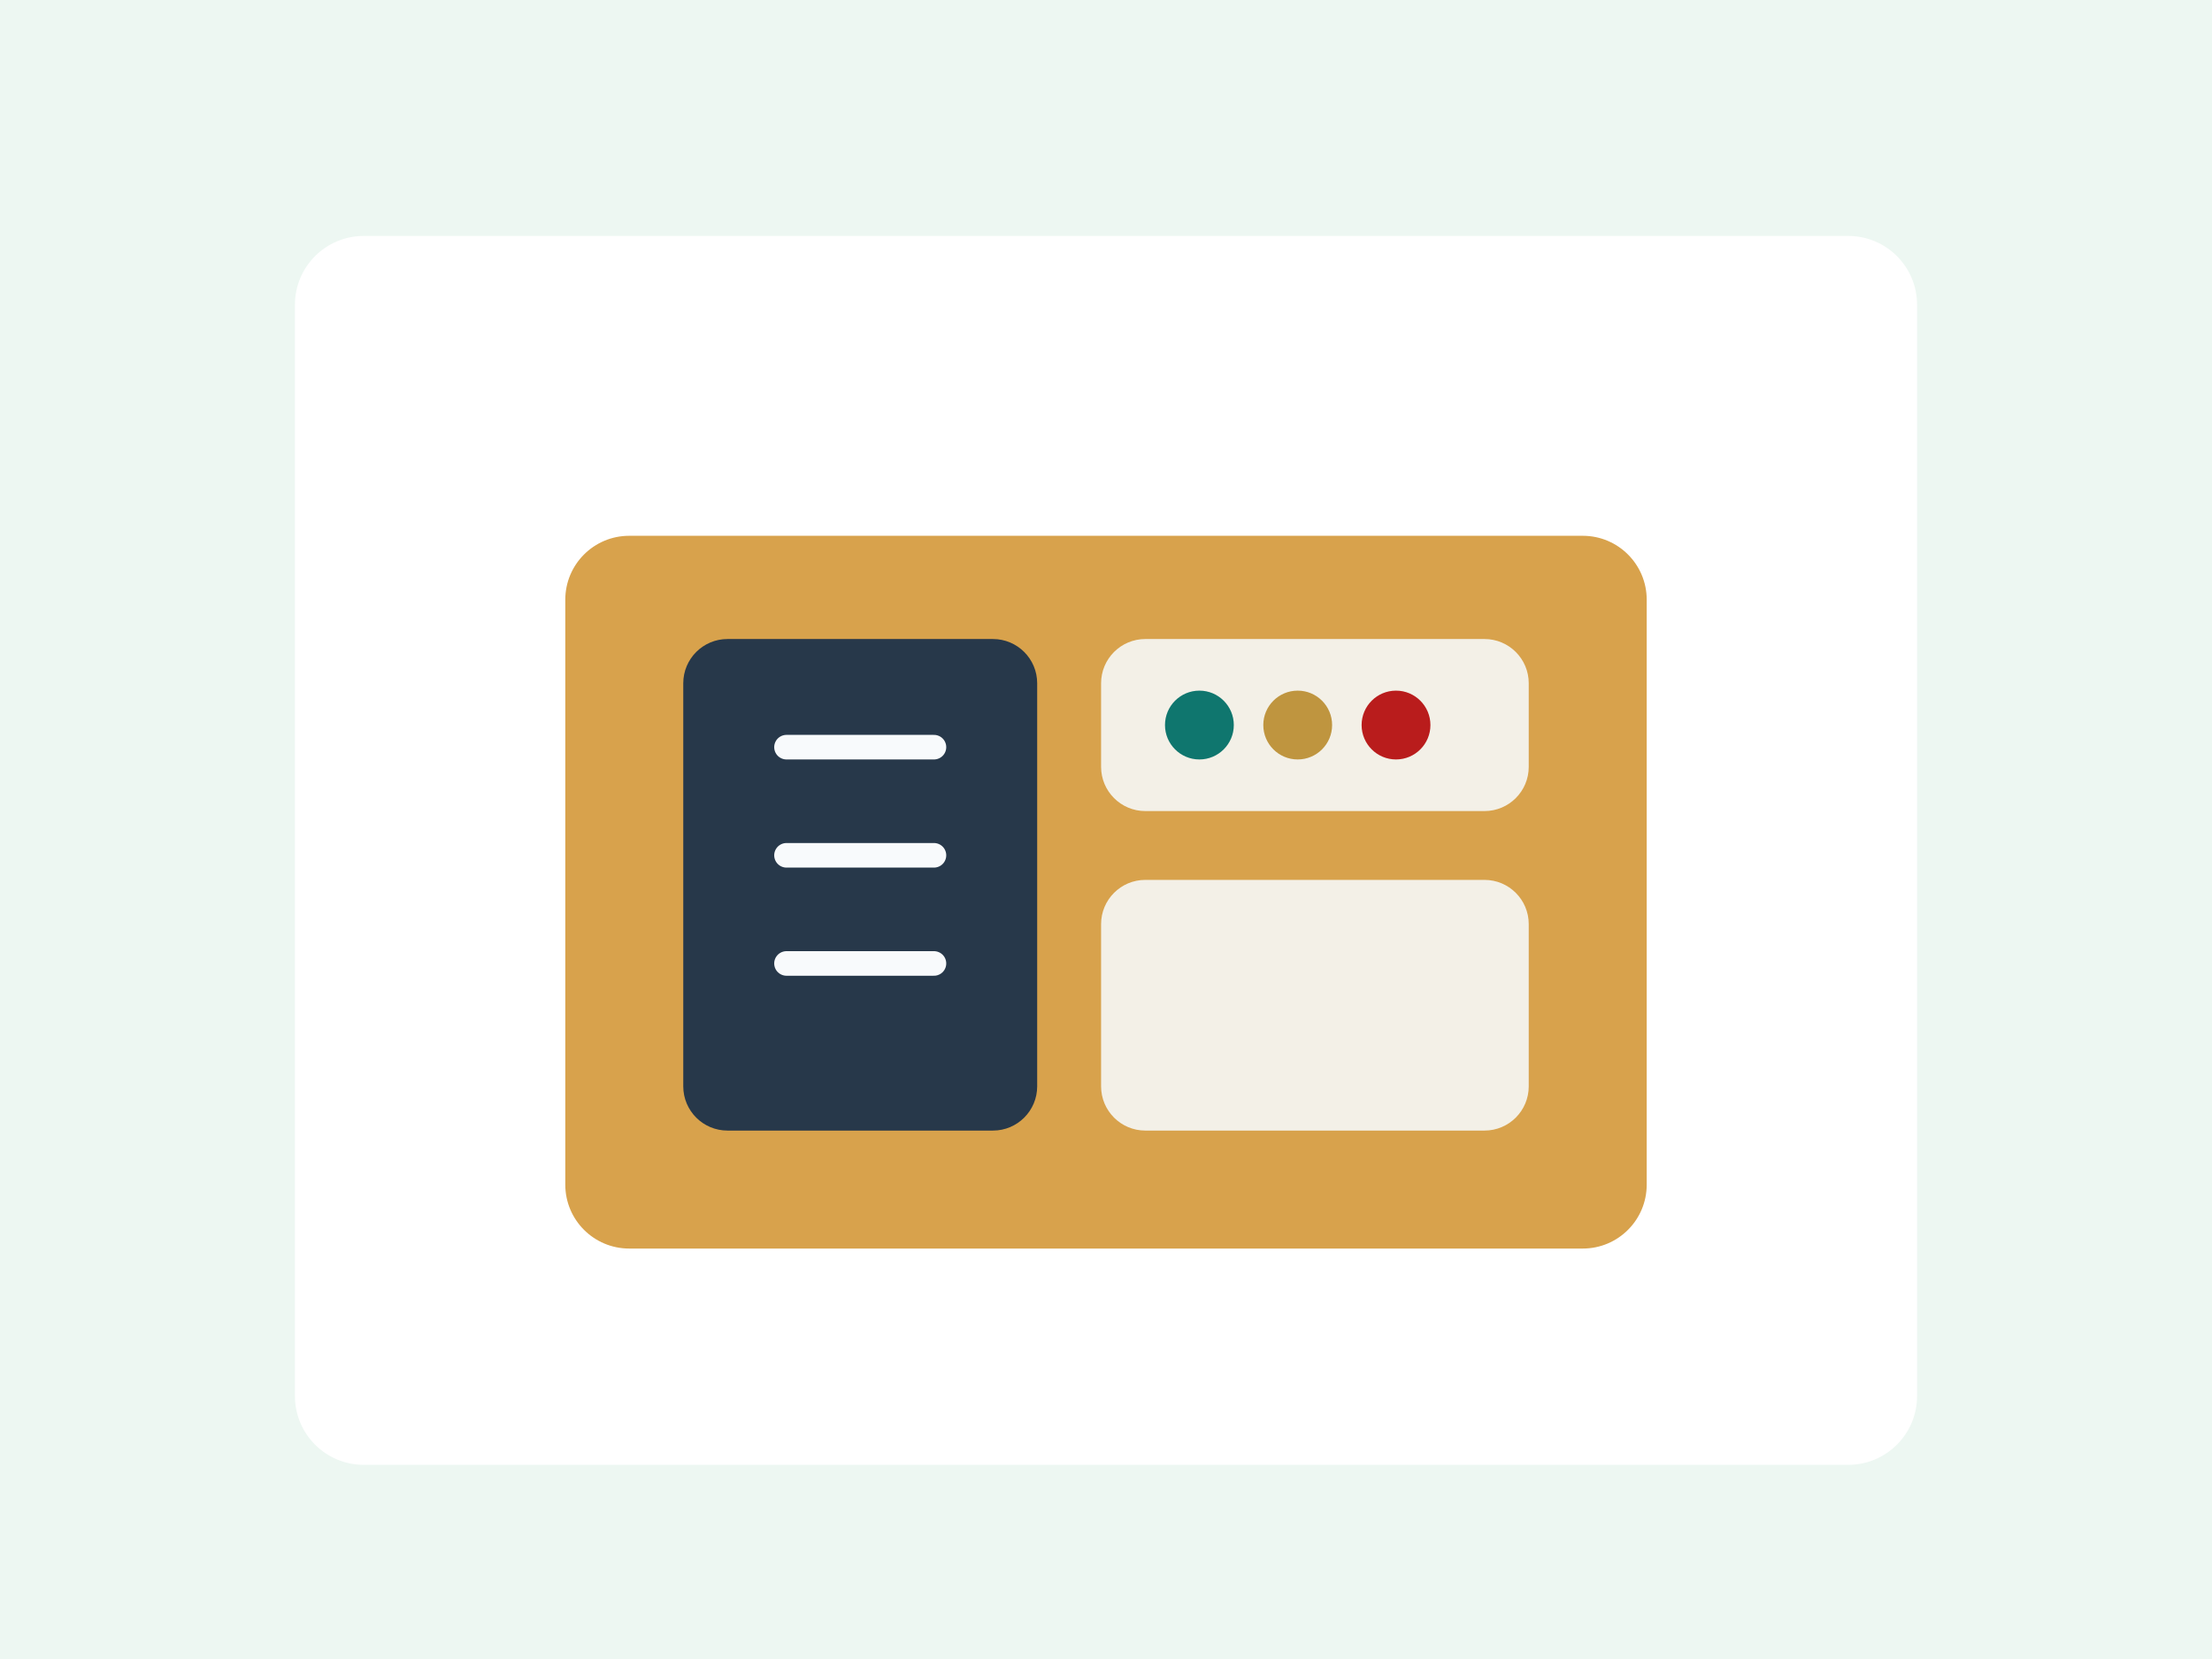
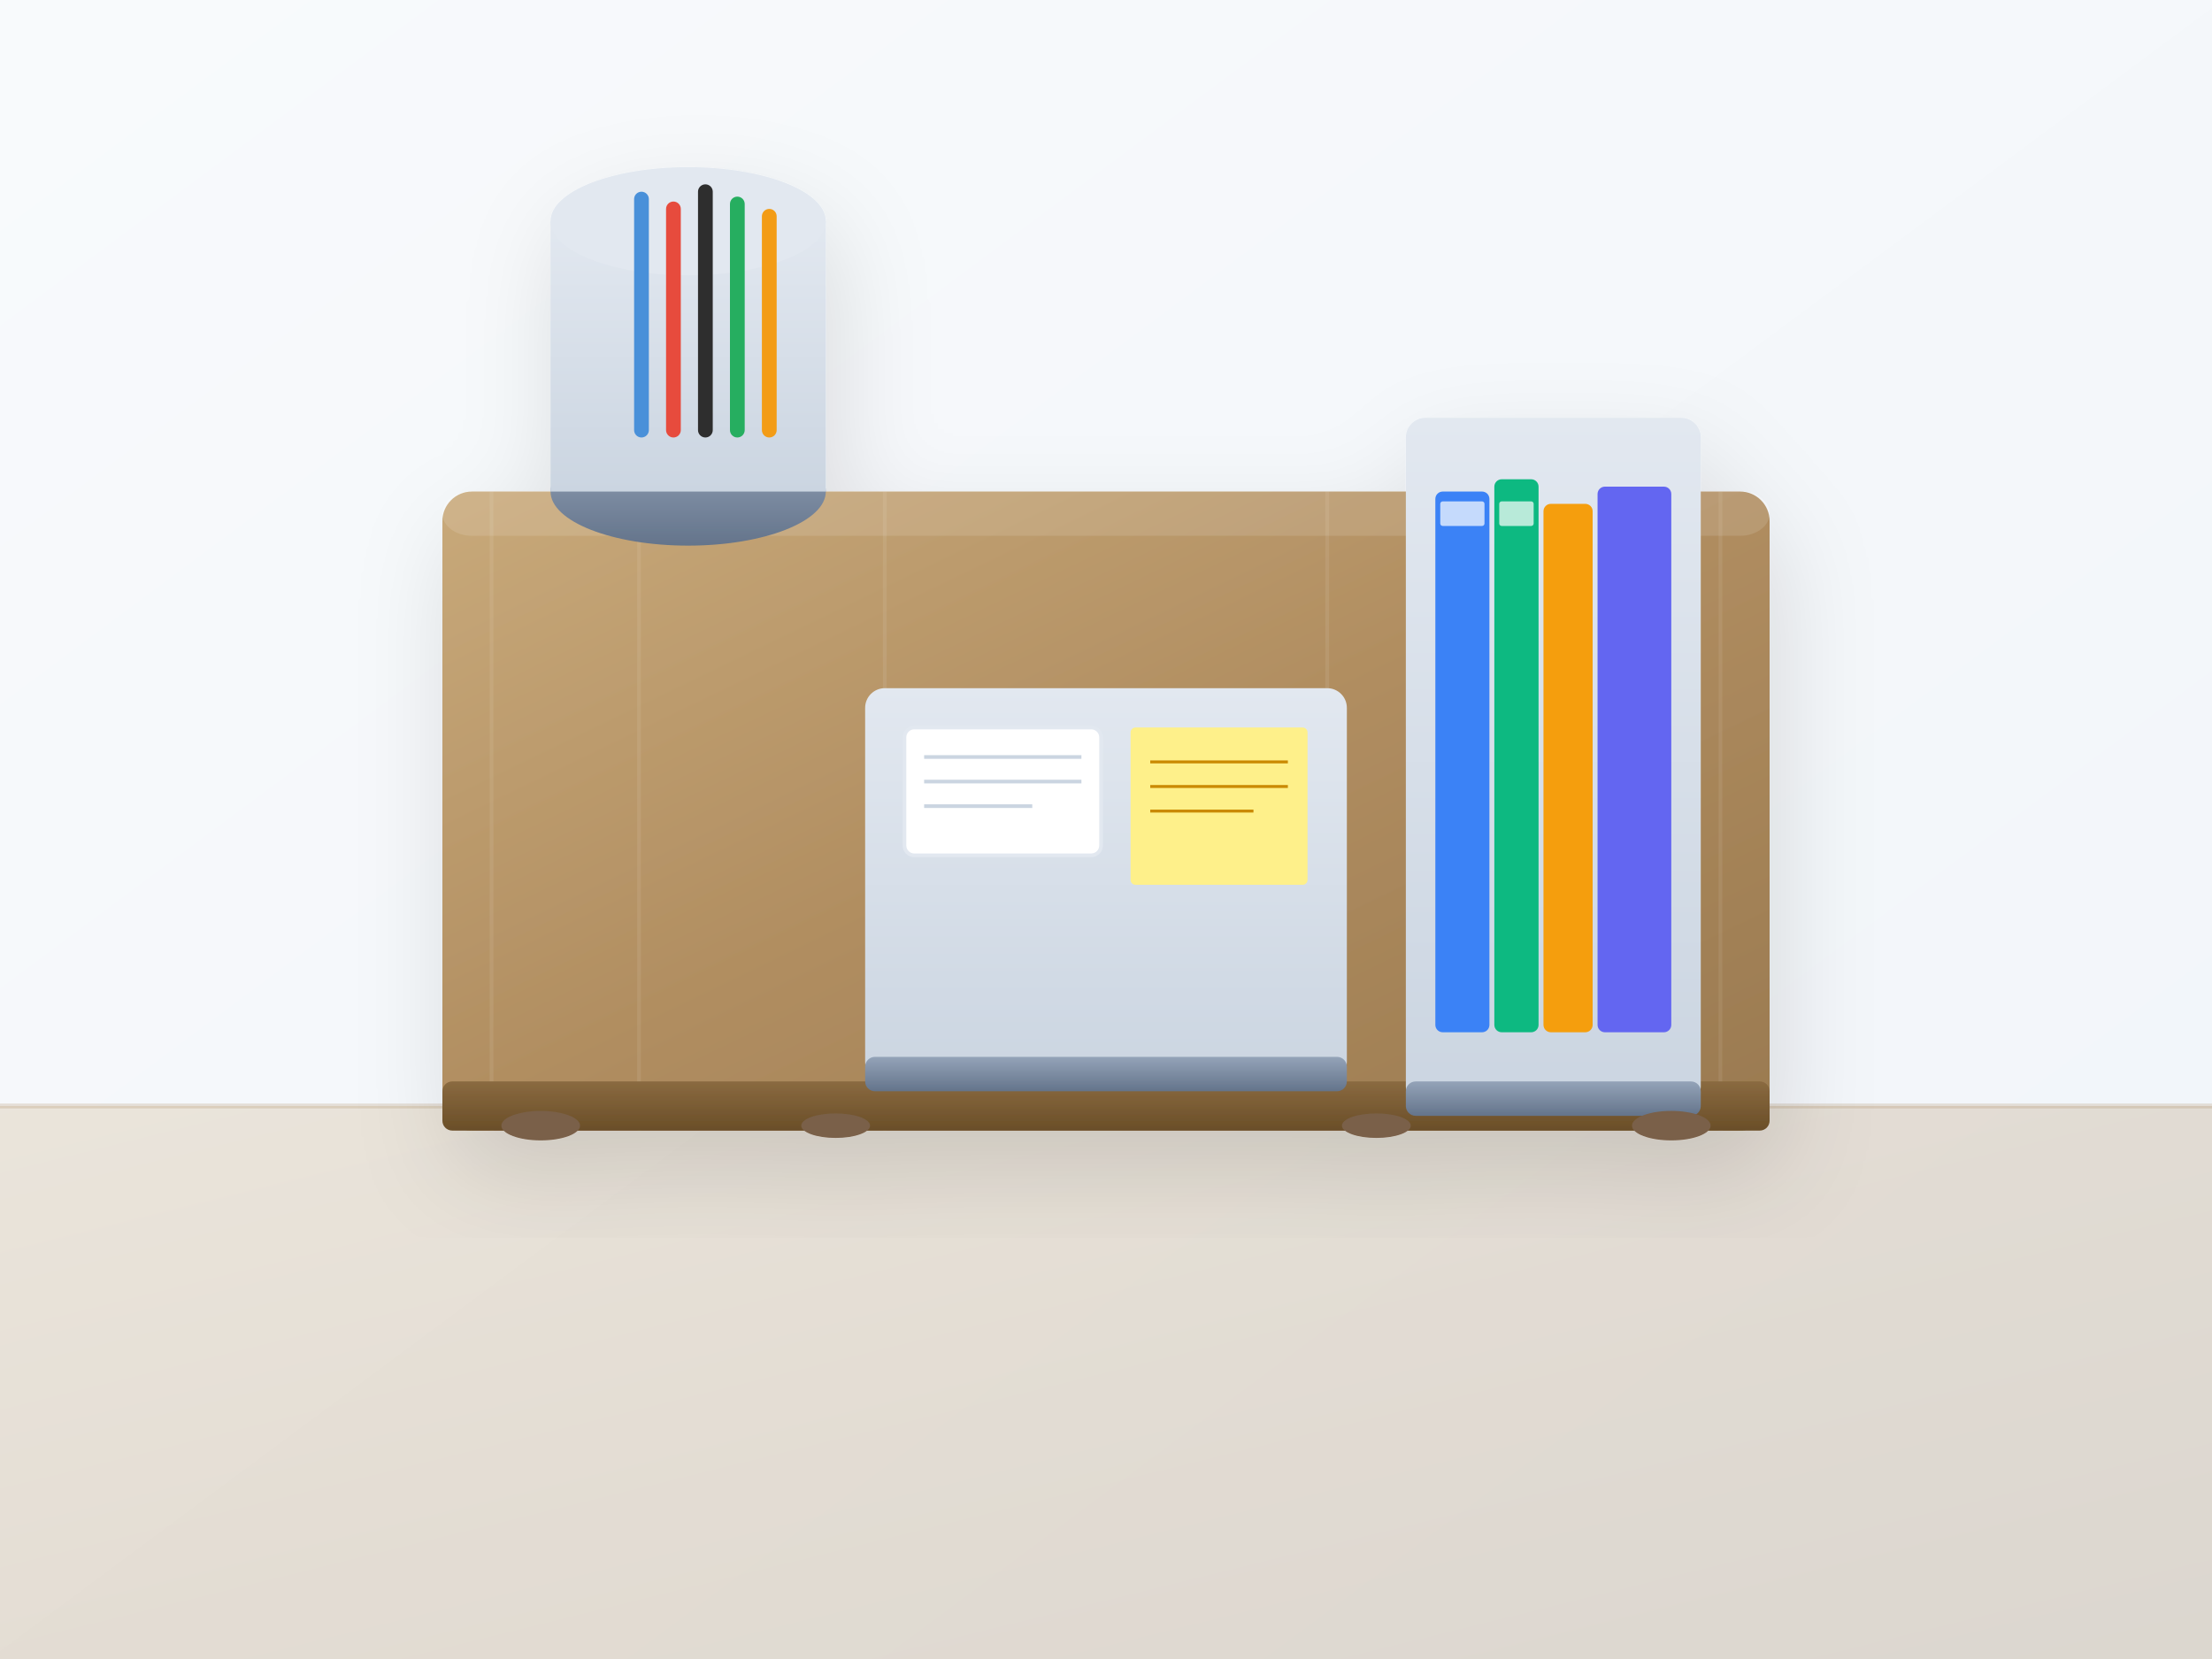
- <svg xmlns="http://www.w3.org/2000/svg" viewBox="0 0 900 675" role="img" aria-label="Desk organizer set">
-   <rect width="900" height="675" fill="#edf7f2" />
-   <rect x="120" y="96" width="660" height="500" rx="28" fill="#ffffff" />
-   <rect x="230" y="218" width="440" height="290" rx="26" fill="#d8a24c" />
-   <rect x="278" y="260" width="144" height="200" rx="18" fill="#27384a" />
-   <rect x="448" y="260" width="174" height="70" rx="18" fill="#f3f0e7" />
-   <rect x="448" y="358" width="174" height="102" rx="18" fill="#f3f0e7" />
-   <path d="M320 304h60M320 348h60M320 392h60" stroke="#f8fafc" stroke-width="10" stroke-linecap="round" />
-   <circle cx="488" cy="295" r="14" fill="#0f766e" />
-   <circle cx="528" cy="295" r="14" fill="#bf953f" />
-   <circle cx="568" cy="295" r="14" fill="#b91c1c" />
+ <svg xmlns="http://www.w3.org/2000/svg" viewBox="0 0 900 675" role="img" aria-label="Modular desk organizer set">
+   <defs>
+     <linearGradient id="bg" x1="0%" y1="0%" x2="100%" y2="100%">
+       <stop offset="0%" stop-color="#f8fafc" />
+       <stop offset="100%" stop-color="#f1f5f9" />
+     </linearGradient>
+     <linearGradient id="wood" x1="0%" y1="0%" x2="100%" y2="100%">
+       <stop offset="0%" stop-color="#c8a97a" />
+       <stop offset="50%" stop-color="#b08d60" />
+       <stop offset="100%" stop-color="#9a7a50" />
+     </linearGradient>
+     <linearGradient id="woodSide" x1="0%" y1="0%" x2="0%" y2="100%">
+       <stop offset="0%" stop-color="#8a6a40" />
+       <stop offset="100%" stop-color="#6a4e28" />
+     </linearGradient>
+     <linearGradient id="tray" x1="0%" y1="0%" x2="0%" y2="100%">
+       <stop offset="0%" stop-color="#e2e8f0" />
+       <stop offset="100%" stop-color="#cbd5e1" />
+     </linearGradient>
+     <linearGradient id="traySide" x1="0%" y1="0%" x2="0%" y2="100%">
+       <stop offset="0%" stop-color="#94a3b8" />
+       <stop offset="100%" stop-color="#64748b" />
+     </linearGradient>
+     <filter id="shadow">
+       <feDropShadow dx="4" dy="16" stdDeviation="20" flood-color="rgba(0,0,0,0.12)" />
+     </filter>
+   </defs>
+   <rect width="900" height="675" fill="url(#bg)" />
+   <rect x="0" y="450" width="900" height="225" fill="url(#wood)" opacity="0.25" />
+   <line x1="0" y1="450" x2="900" y2="450" stroke="rgba(160,120,70,0.2)" stroke-width="2" />
+   <g filter="url(#shadow)">
+     <rect x="180" y="200" width="540" height="260" rx="12" fill="url(#wood)" />
+     <line x1="200" y1="200" x2="200" y2="460" stroke="rgba(255,255,255,0.08)" stroke-width="1.5" />
+     <line x1="260" y1="200" x2="260" y2="460" stroke="rgba(255,255,255,0.08)" stroke-width="1.5" />
+     <line x1="360" y1="200" x2="360" y2="460" stroke="rgba(255,255,255,0.08)" stroke-width="1.5" />
+     <line x1="540" y1="200" x2="540" y2="460" stroke="rgba(255,255,255,0.08)" stroke-width="1.5" />
+     <line x1="640" y1="200" x2="640" y2="460" stroke="rgba(255,255,255,0.08)" stroke-width="1.5" />
+     <line x1="700" y1="200" x2="700" y2="460" stroke="rgba(255,255,255,0.08)" stroke-width="1.5" />
+     <rect x="180" y="200" width="540" height="18" rx="12" fill="rgba(255,255,255,0.12)" />
+     <rect x="180" y="440" width="540" height="20" rx="4" fill="url(#woodSide)" />
+     <ellipse cx="280" cy="200" rx="56" ry="22" fill="url(#traySide)" />
+     <rect x="224" y="90" width="112" height="110" fill="url(#tray)" />
+     <ellipse cx="280" cy="90" rx="56" ry="22" fill="#e2e8f0" />
+     <rect x="258" y="78" width="6" height="100" rx="3" fill="#4a90d9" />
+     <rect x="271" y="82" width="6" height="96" rx="3" fill="#e74c3c" />
+     <rect x="284" y="75" width="6" height="103" rx="3" fill="#2d2d2d" />
+     <rect x="297" y="80" width="6" height="98" rx="3" fill="#27ae60" />
+     <rect x="310" y="85" width="6" height="93" rx="3" fill="#f39c12" />
+     <rect x="352" y="280" width="196" height="160" rx="8" fill="url(#tray)" />
+     <rect x="352" y="430" width="196" height="14" rx="4" fill="url(#traySide)" />
+     <rect x="368" y="296" width="80" height="52" rx="4" fill="white" stroke="#e2e8f0" stroke-width="1.5" />
+     <line x1="376" y1="308" x2="440" y2="308" stroke="#cbd5e1" stroke-width="1.5" />
+     <line x1="376" y1="318" x2="440" y2="318" stroke="#cbd5e1" stroke-width="1.5" />
+     <line x1="376" y1="328" x2="420" y2="328" stroke="#cbd5e1" stroke-width="1.5" />
+     <rect x="460" y="296" width="72" height="64" rx="2" fill="#fef08a" />
+     <line x1="468" y1="310" x2="524" y2="310" stroke="#ca8a04" stroke-width="1.2" />
+     <line x1="468" y1="320" x2="524" y2="320" stroke="#ca8a04" stroke-width="1.2" />
+     <line x1="468" y1="330" x2="510" y2="330" stroke="#ca8a04" stroke-width="1.2" />
+     <rect x="572" y="170" width="120" height="280" rx="8" fill="url(#tray)" />
+     <rect x="572" y="440" width="120" height="14" rx="4" fill="url(#traySide)" />
+     <rect x="584" y="200" width="22" height="220" rx="3" fill="#3b82f6" />
+     <rect x="608" y="195" width="18" height="225" rx="3" fill="#10b981" />
+     <rect x="628" y="205" width="20" height="215" rx="3" fill="#f59e0b" />
+     <rect x="650" y="198" width="30" height="222" rx="3" fill="#6366f1" />
+     <rect x="586" y="204" width="18" height="10" rx="1" fill="rgba(255,255,255,0.7)" />
+     <rect x="610" y="204" width="14" height="10" rx="1" fill="rgba(255,255,255,0.7)" />
+     <ellipse cx="220" cy="458" rx="16" ry="6" fill="#7a6048" />
+     <ellipse cx="680" cy="458" rx="16" ry="6" fill="#7a6048" />
+     <ellipse cx="340" cy="458" rx="14" ry="5" fill="#7a6048" />
+     <ellipse cx="560" cy="458" rx="14" ry="5" fill="#7a6048" />
+   </g>
</svg>
